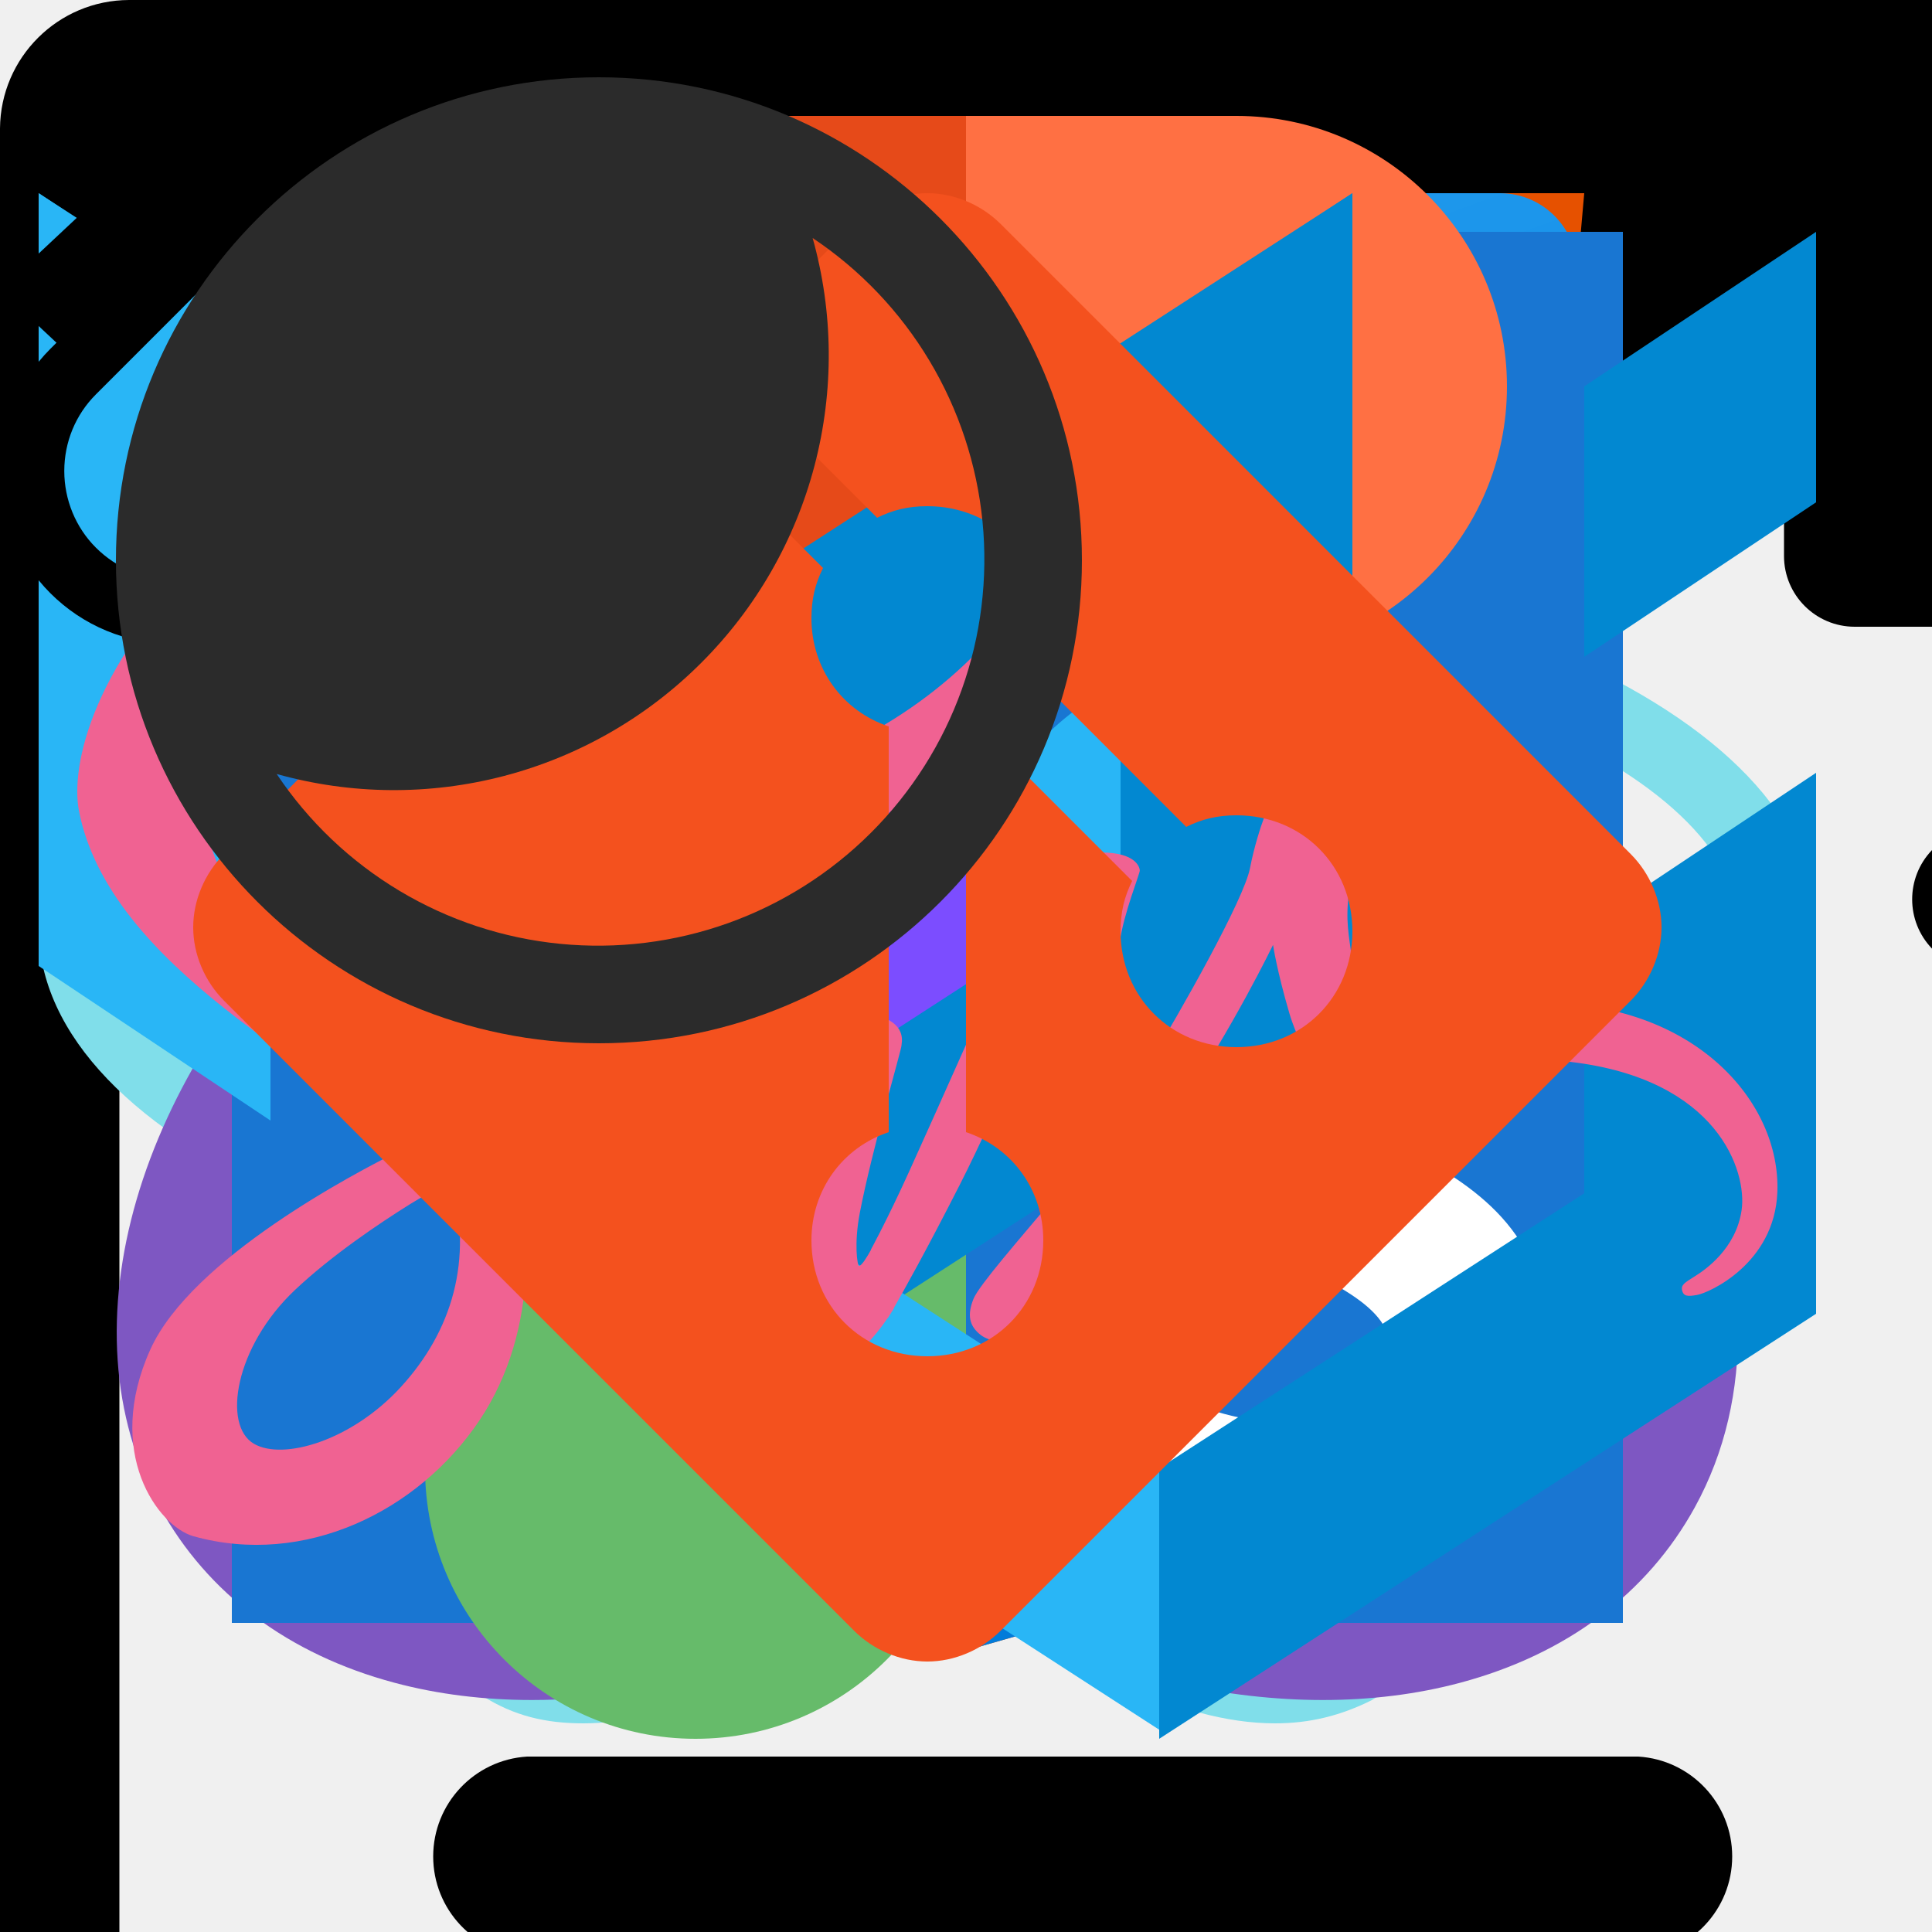
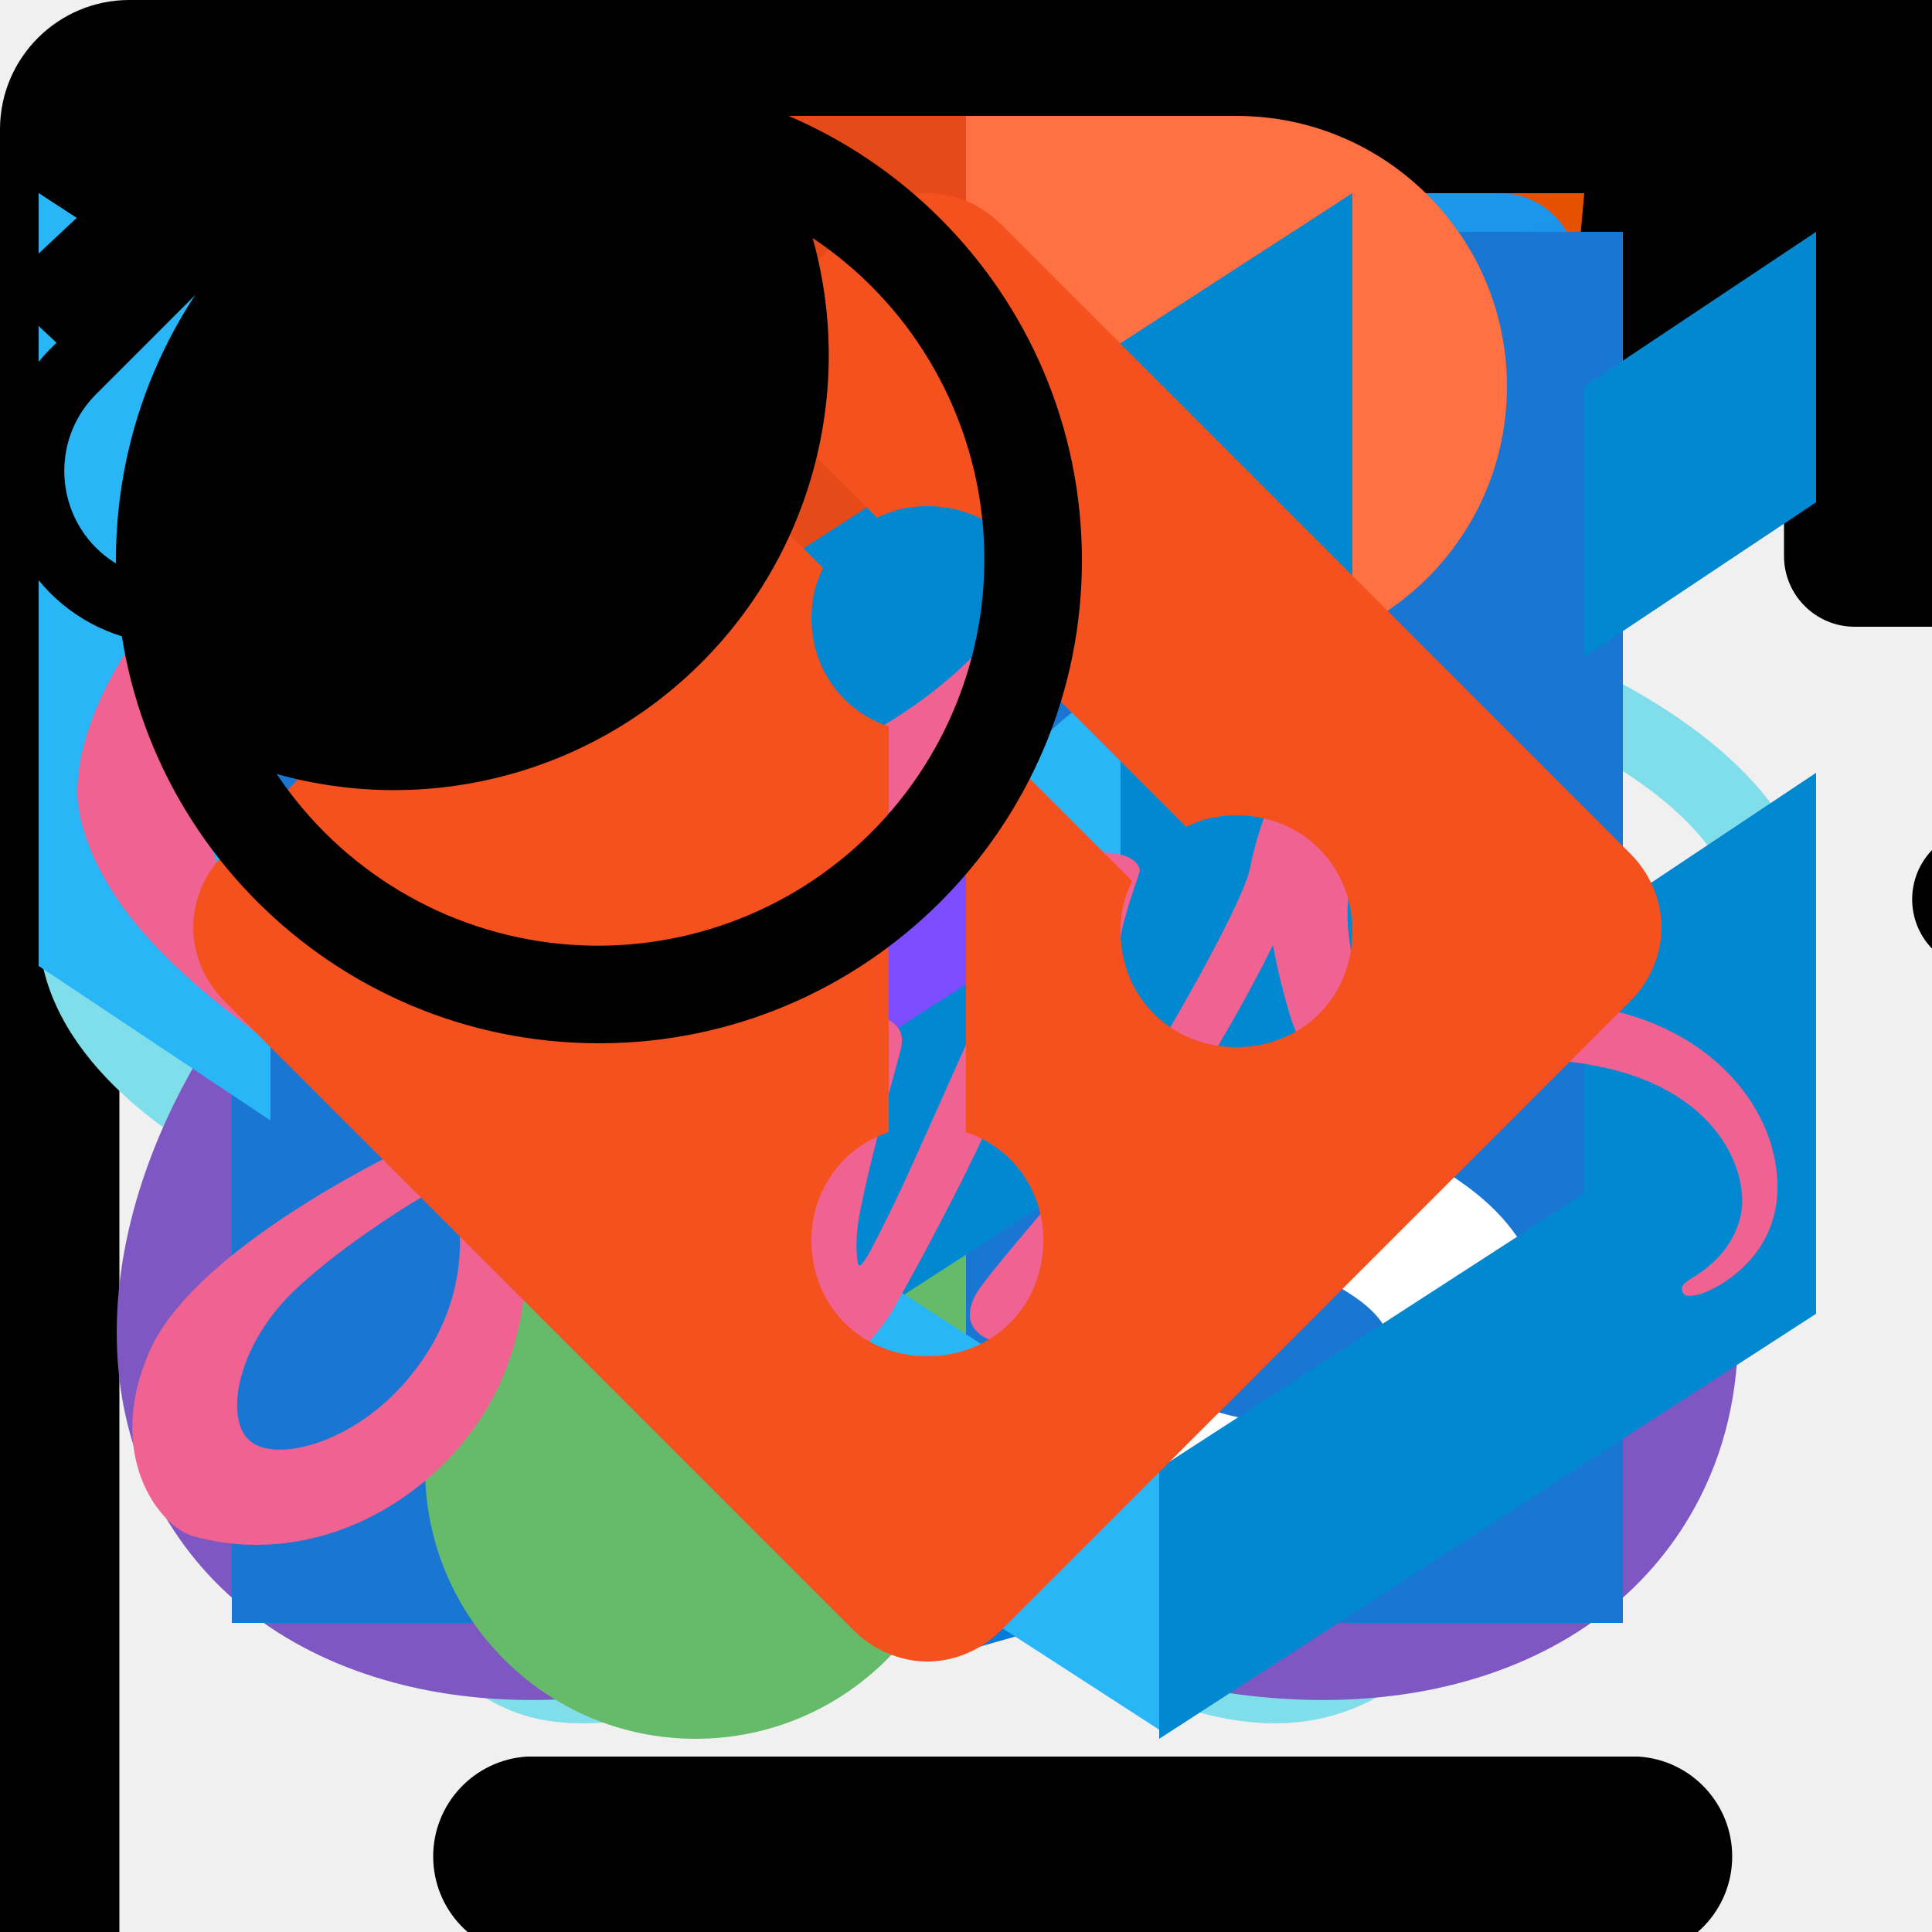
<svg xmlns="http://www.w3.org/2000/svg" width="50" height="50" viewBox="0 0 50 50" fill="none">
  <g id="logo">
    <path d="M3.34,0h116.2a3.35,3.35,0,0,1,3.34,3.34v77a3.35,3.35,0,0,1-3.34,3.34H3.34A3.35,3.35,0,0,1,0,80.32v-77A3.35,3.35,0,0,1,3.34,0ZM13.49,63.91a2.59,2.59,0,1,1,0-5.17H52.94a2.59,2.59,0,1,1,0,5.17Zm.15-13.28a2.59,2.59,0,0,1,0-5.17H42.4a2.59,2.59,0,0,1,0,5.17ZM13.49,37.4a2.59,2.59,0,1,1,0-5.17H33.85a2.59,2.59,0,0,1,0,5.17Zm0-13.26a2.59,2.59,0,1,1,0-5.17H25.3a2.59,2.59,0,0,1,0,5.17Zm97,26.19v6.44l-13.23,7.5v-7.5l8.52-3.24-8.52-3.2v-7.5l13.23,7.5Zm-22.92,16H82l7-27.11h5.63l-7,27.11Zm-9.41-16-8.53,3.2,8.53,3.24v7.5L65,56.77V50.33l13.24-7.5v7.5Zm5.67-38.68v3.67A1.83,1.83,0,0,1,82,17.15H79a14.43,14.43,0,0,1-1.6,3.5l2,2a1.83,1.83,0,0,1,0,2.58l-2.71,2.71a1.83,1.83,0,0,1-2.58,0l-2.18-2.18a14.43,14.43,0,0,1-3.6,1.35v2.82a1.84,1.84,0,0,1-1.83,1.83H62.63a1.84,1.84,0,0,1-1.83-1.83V26.85a14.2,14.2,0,0,1-3.5-1.59l-2,2a1.82,1.82,0,0,1-2.59,0L50,24.55A1.84,1.84,0,0,1,50,22l2.18-2.17a14.5,14.5,0,0,1-1.35-3.61H48a1.83,1.83,0,0,1-1.83-1.83v-2.7H3.09V70.84a3,3,0,0,0,3,3H116.85a3,3,0,0,0,3-3V11.65Zm-11.42,0H57.62a7.71,7.71,0,0,0-.11,1.28,7.52,7.52,0,0,0,15,0,7.71,7.71,0,0,0-.1-1.28Zm41.79-6.73a2,2,0,1,1-2,2,2,2,0,0,1,2-2Zm-13.44,0a2,2,0,1,1-2,2,2,2,0,0,1,2-2Zm6.72,0a2,2,0,1,1-2,2,2,2,0,0,1,2-2ZM46.29,88.27h30.3c.08,5.24,2.24,9.94,8.09,13.63H38.2c4.71-3.41,8.11-7.54,8.09-13.63Z" fill="currentColor" />
  </g>
  <g id="github">
    <path d="M15 0C6.71 0 0 6.71 0 15C0 21.63 4.29 27.24 10.25 29.23C11 29.36 11.28 28.91 11.28 28.51C11.28 28.16 11.26 26.98 11.26 25.72C7.5 26.41 6.52 24.8 6.22 23.96C6.05 23.53 5.32 22.2 4.68 21.84C4.16 21.56 3.41 20.86 4.66 20.85C5.84 20.83 6.69 21.93 6.97 22.38C8.32 24.65 10.48 24.01 11.34 23.62C11.47 22.64 11.86 21.99 12.3 21.61C8.96 21.24 5.47 19.95 5.47 14.21C5.47 12.58 6.05 11.23 7.01 10.18C6.86 9.8 6.33 8.26 7.16 6.2C7.16 6.2 8.41 5.81 11.28 7.74C12.48 7.4 13.76 7.23 15.03 7.23C16.31 7.23 17.58 7.4 18.78 7.74C21.65 5.79 22.91 6.2 22.91 6.2C23.73 8.26 23.21 9.8 23.06 10.18C24.01 11.23 24.6 12.56 24.6 14.21C24.6 19.96 21.09 21.24 17.75 21.61C18.29 22.08 18.76 22.98 18.76 24.39C18.76 26.39 18.75 28.01 18.75 28.51C18.75 28.91 19.03 29.38 19.78 29.23C22.75 28.22 25.34 26.31 27.17 23.75C29.01 21.2 29.99 18.14 30 15C30 6.71 23.28 0 15 0Z" fill="currentColor" />
  </g>
  <g id="linkedin">
    <defs>
      <clipPath id="clip2_5860">
        <rect rx="-0.5" width="29" height="29" transform="translate(0.5 0.5)" fill="white" fill-opacity="0" />
      </clipPath>
    </defs>
    <rect rx="-0.5" width="29" height="29" transform="translate(0.5 0.5)" fill="#FFFFFF" fill-opacity="0" />
    <g clip-path="url(#clip2_5860)">
      <path d="M15 0.6C7.04 0.6 0.59 7.04 0.59 15C0.59 22.95 7.04 29.4 15 29.4C22.95 29.4 29.4 22.95 29.4 15C29.4 7.04 22.95 0.6 15 0.6ZM11.47 20.96L8.55 20.96L8.55 11.58L11.47 11.58L11.47 20.96ZM9.99 10.43C9.07 10.43 8.48 9.78 8.48 8.97C8.48 8.14 9.09 7.51 10.03 7.51C10.97 7.51 11.55 8.14 11.57 8.97C11.57 9.78 10.97 10.43 9.99 10.43ZM22.12 20.96L19.2 20.96L19.2 15.76C19.2 14.55 18.78 13.73 17.73 13.73C16.92 13.73 16.44 14.29 16.23 14.82C16.15 15.01 16.13 15.28 16.13 15.55L16.13 20.96L13.22 20.96L13.22 14.57C13.22 13.4 13.18 12.42 13.14 11.58L15.67 11.58L15.81 12.88L15.87 12.88C16.25 12.27 17.19 11.37 18.76 11.37C20.68 11.37 22.12 12.65 22.12 15.42L22.12 20.96Z" fill="currentColor" />
    </g>
  </g>
  <g id="instagram">
    <path d="M17.25 7.288v1.269c0 .297-.241.539-.538.539h-1.269c-.299 0-.538-.242-.538-.539v-1.269c0-.297.239-.538.538-.538h1.269c.297 0 .538.241.538.538zm-5.25 7.403c1.486 0 2.693-1.205 2.693-2.692s-1.207-2.69-2.693-2.69c-1.487 0-2.691 1.204-2.691 2.691s1.204 2.691 2.691 2.691zm4.261-3.291c.028.196.046.396.046.599 0 2.38-1.928 4.308-4.307 4.308s-4.307-1.928-4.307-4.307c0-.204.018-.403.046-.599.027-.194.066-.383.118-.567h-1.107v5.879c0 .297.241.538.538.538h9.424c.297 0 .538-.241.538-.538v-5.879h-1.107c.05.184.09.373.118.566zm7.739.6c0 6.627-5.373 12-12 12s-12-5.373-12-12 5.373-12 12-12 12 5.373 12 12zm-5-5.385c0-.892-.723-1.615-1.615-1.615h-10.77c-.892 0-1.615.723-1.615 1.615v10.769c0 .893.723 1.616 1.615 1.616h10.77c.892 0 1.615-.723 1.615-1.616v-10.769z" fill="currentColor" />
  </g>
  <g id="html">
    <path fill="#E65100" d="M41,5H7l3,34l14,4l14-4L41,5L41,5z" />
    <path fill="#FF6D00" d="M24 8L24 39.9 35.2 36.7 37.7 8z" />
    <path fill="#FFF" d="M24,25v-4h8.6l-0.7,11.5L24,35.1v-4.2l4.1-1.4l0.3-4.5H24z M32.9,17l0.3-4H24v4H32.9z" />
    <path fill="#EEE" d="M24,30.9v4.2l-7.9-2.6L15.7,27h4l0.2,2.5L24,30.9z M19.1,17H24v-4h-9.1l0.7,12H24v-4h-4.6L19.1,17z" />
  </g>
  <g id="css">
    <linearGradient id="TQDriqswrKwPOniLrPT12a_7gdY5qNXaKC0_gr1" x1="16.33" x2="32.293" y1="-2.748" y2="41.109" gradientUnits="userSpaceOnUse">
      <stop offset="0" stop-color="#2aa4f4" />
      <stop offset="1" stop-color="#007ad9" />
    </linearGradient>
    <path fill="url(#TQDriqswrKwPOniLrPT12a_7gdY5qNXaKC0_gr1)" d="M7.192,7.176l2.627,29.77c0.109,1.237,0.97,2.28,2.164,2.621l10.643,3.041 c0.898,0.257,1.849,0.257,2.747,0l10.643-3.041c1.194-0.341,2.055-1.383,2.164-2.621l2.627-29.77C40.911,6.006,39.99,5,38.816,5 H9.184C8.01,5,7.089,6.006,7.192,7.176z" />
    <path fill="#35c1f1" d="M24,8v31.9l9.876-2.822c0.797-0.228,1.371-0.924,1.443-1.749l2.286-26.242 C37.656,8.502,37.196,8,36.609,8H24z" />
    <path fill="#fff" d="M33.1,13H24v4h4.9l-0.3,4H24v4h4.4l-0.3,4.5L24,30.9v4.2l7.9-2.6L32.6,21l0,0L33.1,13z" />
    <path fill="#d6e0e9" d="M24,13v4h-8.9l-0.3-4H24z M19.4,21l0.2,4H24v-4H19.4z M19.8,27h-4l0.3,5.5l7.9,2.6v-4.2l-4.1-1.4 L19.8,27z" />
    <path d="M33.1,13l-0.5,8l-0.7,11.5L24,35.1l-7.9-2.6L15.8,27h4l0.1,2.5l4.1,1.4l4.1-1.4l0.3-4.5H24h-4.4l-0.2-4H24h4.6l0.3-4H24 h-8.9l-0.3-4H24H33.1 M34.164,12H33.1H24h-9.2h-1.078l0.081,1.075l0.3,4L14.172,18H15.1H24h3.822l-0.15,2H24h-4.6h-1.051 l0.052,1.05l0.2,4L18.649,26H15.8h-1.056l0.058,1.054l0.3,5.5l0.037,0.682l0.649,0.214l7.9,2.6L24,36.153l0.313-0.103l7.9-2.6 l0.644-0.212l0.041-0.677l0.7-11.5l0.5-7.998L34.164,12L34.164,12z M20.761,26H24h3.331l-0.185,2.769L24,29.843l-3.128-1.068 l-0.073-1.815L20.761,26L20.761,26z" opacity=".05" />
    <path d="M33.1,13l-0.5,8l-0.7,11.5L24,35.1l-7.9-2.6L15.8,27h4l0.1,2.5l4.1,1.4l4.1-1.4l0.3-4.5H24h-4.4l-0.2-4H24h4.6l0.3-4H24 h-8.9l-0.3-4H24H33.1 M33.632,12.5H33.1H24h-9.2h-0.539l0.04,0.537l0.3,4l0.035,0.463H15.1H24h4.361l-0.225,3H24h-4.6h-0.526 l0.026,0.525l0.2,4l0.024,0.475H19.6H24h3.866l-0.242,3.634L24,30.372l-3.614-1.234L20.3,26.98L20.28,26.5H19.8h-4h-0.528 l0.029,0.527l0.3,5.5l0.019,0.341l0.324,0.107l7.9,2.6L24,35.626l0.156-0.051l7.9-2.6l0.322-0.106l0.021-0.339l0.7-11.5l0.5-7.999 L33.632,12.5L33.632,12.5z" opacity=".07" />
  </g>
  <g id="js">
    <path fill="#f7df1e" d="M6,42V6h36v36H6z" />
    <path fill="#000001" d="M29.538,32.947c0.692,1.124,1.444,2.201,3.037,2.201c1.338,0,2.04-0.665,2.04-1.585 c0-1.101-0.726-1.492-2.198-2.133l-0.807-0.344c-2.329-0.988-3.878-2.226-3.878-4.841c0-2.41,1.845-4.244,4.728-4.244 c2.053,0,3.528,0.711,4.592,2.573l-2.514,1.607c-0.553-0.988-1.151-1.377-2.078-1.377c-0.946,0-1.545,0.597-1.545,1.377 c0,0.964,0.6,1.354,1.985,1.951l0.807,0.344C36.452,29.645,38,30.839,38,33.523C38,36.415,35.716,38,32.65,38 c-2.999,0-4.702-1.505-5.65-3.368L29.538,32.947z M17.952,33.029c0.506,0.906,1.275,1.603,2.381,1.603 c1.058,0,1.667-0.418,1.667-2.043V22h3.333v11.101c0,3.367-1.953,4.899-4.805,4.899c-2.577,0-4.437-1.746-5.195-3.368 L17.952,33.029z" />
  </g>
  <g id="react">
    <path fill="#80deea" d="M24,34C11.1,34,1,29.6,1,24c0-5.6,10.1-10,23-10c12.9,0,23,4.4,23,10C47,29.6,36.9,34,24,34z M24,16 c-12.6,0-21,4.1-21,8c0,3.9,8.4,8,21,8s21-4.1,21-8C45,20.1,36.6,16,24,16z" />
    <path fill="#80deea" d="M15.1,44.6c-1,0-1.8-0.2-2.6-0.7C7.6,41.1,8.9,30.2,15.3,19l0,0c3-5.2,6.7-9.6,10.3-12.4c3.9-3,7.4-3.9,9.8-2.5 c2.5,1.4,3.4,4.9,2.8,9.8c-0.6,4.6-2.6,10-5.6,15.2c-3,5.2-6.7,9.6-10.3,12.4C19.7,43.5,17.2,44.6,15.1,44.6z M32.9,5.4 c-1.6,0-3.7,0.9-6,2.7c-3.4,2.7-6.9,6.9-9.8,11.9l0,0c-6.3,10.9-6.9,20.3-3.6,22.2c1.7,1,4.5,0.1,7.6-2.3c3.4-2.7,6.9-6.9,9.8-11.9 c2.9-5,4.8-10.1,5.4-14.4c0.5-4-0.1-6.8-1.8-7.8C34,5.6,33.5,5.4,32.9,5.4z" />
    <path fill="#80deea" d="M33,44.6c-5,0-12.2-6.1-17.6-15.6C8.9,17.8,7.6,6.9,12.5,4.1l0,0C17.4,1.3,26.2,7.8,32.7,19 c3,5.2,5,10.6,5.6,15.2c0.7,4.9-0.3,8.3-2.8,9.8C34.7,44.4,33.9,44.6,33,44.6z M13.5,5.8c-3.3,1.9-2.7,11.3,3.6,22.2 c6.3,10.9,14.1,16.1,17.4,14.2c1.7-1,2.3-3.8,1.8-7.8c-0.6-4.3-2.5-9.4-5.4-14.4C24.6,9.1,16.8,3.9,13.5,5.8L13.5,5.8z" />
    <circle cx="24" cy="24" r="4" fill="#80deea" />
  </g>
  <g id="redux">
    <path fill="#7e57c2" d="M23,4c-6.617,0-12,7.27-12,16.205c0,4.834,1.582,9.169,4.078,12.136C15.03,32.554,15,32.773,15,33 c0,1.657,1.343,3,3,3s3-1.343,3-3s-1.343-3-3-3c-0.315,0-0.612,0.062-0.897,0.152C15.206,27.731,14,24.175,14,20.205 C14,12.924,18.037,7,23,7c3.837,0,7.111,3.547,8.404,8.518c1.122,0.346,2.237,0.782,3.33,1.308C33.579,9.508,28.759,4,23,4z" />
    <path fill="#7e57c2" d="M35.507,20.084c-3.947-2.392-8.374-3.442-12.182-2.959C22.775,16.444,21.943,16,21,16 c-1.657,0-3,1.343-3,3s1.343,3,3,3c1.272,0,2.353-0.795,2.789-1.912c3.118-0.379,6.812,0.531,10.163,2.563 c6.403,3.881,9.67,10.569,7.282,14.911c-0.827,1.504-2.286,2.572-4.218,3.09c-2.286,0.611-5.007,0.394-7.727-0.528 c-0.839,0.772-1.749,1.498-2.725,2.168c2.552,1.117,5.196,1.704,7.669,1.704c1.24,0,2.438-0.147,3.559-0.447 c2.741-0.733,4.841-2.304,6.071-4.542C47.016,33.276,43.267,24.787,35.507,20.084z" />
    <path fill="#7e57c2" d="M35,28.992C35,27.34,33.657,26,32,26s-3,1.34-3,2.992c0,0.669,0.228,1.281,0.6,1.779 c-1.279,2.802-3.744,5.567-7.062,7.578c-3.865,2.344-8.185,3.202-11.555,2.302c-1.932-0.518-3.391-1.586-4.218-3.09 c-1.702-3.094-0.521-7.376,2.61-10.988c-0.323-1.144-0.562-2.34-0.706-3.575c-5.07,4.797-7.109,11.323-4.532,16.009 c1.23,2.238,3.33,3.809,6.071,4.542c1.121,0.3,2.318,0.447,3.559,0.447c3.346,0,7.007-1.068,10.326-3.08 c3.836-2.325,6.683-5.577,8.209-8.962C33.815,31.801,35,30.541,35,28.992z" />
  </g>
  <g id="bootstrap">
    <path fill="#673ab7" d="M42,37c0,2.762-2.238,5-5,5H11c-2.761,0-5-2.238-5-5V11c0-2.762,2.239-5,5-5h26c2.762,0,5,2.238,5,5 V37z" />
    <path fill="#fff" d="M33.03,25.6c-0.65-0.9-1.59-1.52-2.8-1.85c0,0,1.02-0.37,1.94-1.75c0.55-0.88,0.83-1.94,0.83-3.18 c0-2.15-0.78-3.8-2.34-4.93C29.1,12.76,27.34,12,24.35,12H15v24h10.43c2.83-0.02,4.96-0.63,6.41-1.8c1.44-1.19,2.16-2.95,2.16-5.3 C34,27.6,33.68,26.5,33.03,25.6z M21,16c0,0,4.17,0,4.25,0c1.52,0,2.75,1.23,2.75,2.75c0,1.52-1.23,2.75-2.75,2.75 c-0.08,0-4.25,0-4.25,0V16z M26,32h-5v-6h5c1.66,0,3,1.34,3,3C29,30.66,27.66,32,26,32z" />
  </g>
  <g id="typescript">
    <rect width="36" height="36" x="6" y="6" fill="#1976d2" />
    <polygon fill="#fff" points="27.49,22 14.227,22 14.227,25.264 18.984,25.264 18.984,40 22.753,40 22.753,25.264 27.49,25.264" />
    <path fill="#fff" d="M39.194,26.084c0,0-1.787-1.192-3.807-1.192s-2.747,0.96-2.747,1.986 c0,2.648,7.381,2.383,7.381,7.712c0,8.209-11.254,4.568-11.254,4.568V35.22c0,0,2.152,1.622,4.733,1.622s2.483-1.688,2.483-1.92 c0-2.449-7.315-2.449-7.315-7.878c0-7.381,10.658-4.469,10.658-4.469L39.194,26.084z" />
  </g>
  <g id="figma">
    <path fill="#e64a19" d="M26,17h-8c-3.866,0-7-3.134-7-7v0c0-3.866,3.134-7,7-7h8V17z" />
    <path fill="#7c4dff" d="M25,31h-7c-3.866,0-7-3.134-7-7v0c0-3.866,3.134-7,7-7h7V31z" />
    <path fill="#66bb6a" d="M18,45L18,45c-3.866,0-7-3.134-7-7v0c0-3.866,3.134-7,7-7h7v7C25,41.866,21.866,45,18,45z" />
    <path fill="#ff7043" d="M32,17h-7V3h7c3.866,0,7,3.134,7,7v0C39,13.866,35.866,17,32,17z" />
    <circle cx="32" cy="24" r="7" fill="#29b6f6" />
  </g>
  <g id="materialui">
    <polygon fill="#29b6f6" points="1,5 7,9 7,29 1,25" />
    <polygon fill="#0288d1" points="47,20 41,24 41,37 47,33" />
    <polygon fill="#0288d1" points="47,6 41,10 41,17 47,13" />
    <polygon fill="#0288d1" points="35,5 29,9 29,29 35,25" />
    <polygon fill="#29b6f6" points="1,12 18,23 18,16 1,5" />
    <polygon fill="#0288d1" points="35,12 18,23 18,16 35,5" />
    <polygon fill="#0288d1" points="35,26 18,37 18,30 35,19" />
    <polygon fill="#0288d1" points="47,34 30,45 30,38 47,27" />
    <polygon fill="#29b6f6" points="30,37.765 18,30 18,37 30,44.765" />
  </g>
  <g id="saas">
    <path fill="#f06292" d="M39.867,25.956c-1.538,0.008-2.87,0.377-3.986,0.928c-0.408-0.815-0.822-1.532-0.891-2.065 c-0.081-0.622-0.175-0.994-0.077-1.735c0.098-0.741,0.527-1.791,0.521-1.87c-0.006-0.079-0.096-0.456-0.983-0.463 c-0.887-0.006-1.646,0.171-1.735,0.405c-0.089,0.234-0.26,0.761-0.366,1.311c-0.155,0.804-1.771,3.673-2.688,5.173 c-0.3-0.586-0.555-1.102-0.608-1.51c-0.081-0.622-0.175-0.994-0.077-1.735c0.098-0.741,0.527-1.791,0.521-1.87 c-0.006-0.079-0.096-0.456-0.983-0.463c-0.887-0.006-1.646,0.171-1.735,0.405c-0.089,0.234-0.185,0.781-0.366,1.311 c-0.182,0.529-2.329,5.314-2.892,6.555c-0.287,0.632-0.536,1.14-0.712,1.486c-0.001-0.001-0.001-0.002-0.001-0.002 s-0.011,0.023-0.029,0.062c-0.151,0.295-0.24,0.458-0.24,0.458s0.001,0.002,0.003,0.006c-0.12,0.217-0.248,0.418-0.311,0.418 c-0.044,0-0.133-0.577,0.019-1.369c0.32-1.66,1.087-4.248,1.08-4.338c-0.004-0.046,0.143-0.497-0.501-0.733 c-0.626-0.229-0.849,0.153-0.906,0.154c-0.055,0.001-0.096,0.135-0.096,0.135s0.697-2.911-1.33-2.911 c-1.268,0-3.024,1.387-3.889,2.644c-0.546,0.298-1.715,0.936-2.954,1.617c-0.476,0.262-0.962,0.529-1.423,0.783 c-0.031-0.035-0.063-0.069-0.095-0.104c-2.459-2.623-7.003-4.478-6.811-8.005c0.07-1.282,0.516-4.658,8.733-8.752 c6.731-3.354,12.12-2.431,13.051-0.386c1.33,2.923-2.88,8.354-9.87,9.138c-2.663,0.299-4.066-0.734-4.415-1.118 c-0.367-0.405-0.422-0.423-0.559-0.347c-0.223,0.124-0.082,0.481,0,0.694c0.209,0.543,1.065,1.506,2.525,1.986 c1.285,0.422,4.412,0.653,8.193-0.81c4.236-1.638,7.543-6.196,6.571-10.005c-0.988-3.874-7.412-5.148-13.492-2.988 C12.44,9.332,8.523,11.35,5.706,13.984c-3.349,3.132-3.883,5.859-3.663,6.998c0.782,4.048,6.361,6.684,8.595,8.637 c-0.11,0.061-0.214,0.118-0.308,0.17c-1.12,0.554-5.373,2.78-6.437,5.131c-1.207,2.667,0.192,4.581,1.118,4.839 c2.869,0.798,5.813-0.638,7.396-2.998c1.582-2.359,1.389-5.432,0.663-6.834c-0.009-0.017-0.019-0.034-0.028-0.052 c0.289-0.171,0.584-0.345,0.876-0.517c0.57-0.335,1.13-0.647,1.615-0.911c-0.272,0.744-0.471,1.637-0.574,2.926 c-0.122,1.514,0.499,3.471,1.311,4.241c0.358,0.339,0.788,0.347,1.06,0.347c0.945,0,1.376-0.786,1.851-1.716 c0.582-1.14,1.099-2.468,1.099-2.468s-0.648,3.586,1.118,3.586c0.644,0,1.291-0.835,1.58-1.26c0.001,0.005,0.001,0.007,0.001,0.007 s0.017-0.028,0.05-0.083c0.067-0.102,0.105-0.167,0.105-0.167s0.001-0.007,0.003-0.019c0.259-0.449,0.833-1.473,1.693-3.162 c1.112-2.182,2.178-4.916,2.178-4.916s0.099,0.668,0.424,1.774c0.191,0.65,0.597,1.369,0.918,2.059 c-0.258,0.358-0.416,0.563-0.416,0.563s0.001,0.004,0.004,0.011c-0.206,0.274-0.437,0.569-0.679,0.857 c-0.878,1.045-1.923,2.239-2.063,2.583c-0.165,0.406-0.126,0.704,0.193,0.945c0.233,0.175,0.647,0.203,1.08,0.174 c0.789-0.053,1.343-0.249,1.617-0.368c0.427-0.151,0.924-0.388,1.39-0.731c0.861-0.633,1.38-1.538,1.33-2.738 c-0.028-0.661-0.238-1.316-0.505-1.934c0.078-0.112,0.156-0.226,0.235-0.34c1.357-1.984,2.41-4.164,2.41-4.164 s0.099,0.668,0.424,1.774c0.164,0.559,0.489,1.17,0.781,1.768c-1.276,1.037-2.067,2.242-2.342,3.032 c-0.508,1.462-0.11,2.124,0.636,2.275c0.338,0.068,0.816-0.087,1.175-0.239c0.447-0.148,0.984-0.395,1.486-0.764 c0.861-0.633,1.689-1.519,1.639-2.718c-0.023-0.546-0.171-1.088-0.372-1.608c1.082-0.451,2.482-0.701,4.266-0.493 c3.827,0.447,4.577,2.836,4.434,3.836c-0.144,1-0.946,1.55-1.215,1.716c-0.268,0.166-0.35,0.224-0.328,0.347 c0.033,0.179,0.157,0.173,0.386,0.134c0.315-0.053,2.009-0.813,2.082-2.659C46.089,28.509,43.844,25.935,39.867,25.956z M10.37,35.9 c-1.268,1.383-3.038,1.905-3.798,1.465c-0.82-0.475-0.495-2.511,1.06-3.979c0.948-0.894,2.172-1.718,2.984-2.225 c0.185-0.111,0.456-0.274,0.786-0.472c0.055-0.031,0.086-0.048,0.086-0.048l-0.001-0.002c0.064-0.038,0.129-0.077,0.196-0.118 C12.25,32.61,11.701,34.449,10.37,35.9z M19.605,29.623c-0.441,1.076-1.365,3.83-1.928,3.682c-0.483-0.127-0.777-2.22-0.096-4.28 c0.342-1.037,1.074-2.276,1.504-2.757c0.692-0.774,1.454-1.027,1.639-0.713C20.959,25.955,19.882,28.948,19.605,29.623z M27.234,33.263c-0.187,0.098-0.359,0.159-0.438,0.112c-0.059-0.035,0.077-0.164,0.077-0.164s0.954-1.027,1.33-1.494 c0.219-0.272,0.472-0.595,0.748-0.955c0.002,0.036,0.003,0.072,0.003,0.107C28.952,32.099,27.764,32.929,27.234,33.263z M33.111,31.923c-0.14-0.099-0.116-0.42,0.343-1.421c0.18-0.393,0.592-1.054,1.306-1.686c0.083,0.26,0.133,0.509,0.132,0.741 C34.883,31.105,33.779,31.683,33.111,31.923z" />
  </g>
  <g id="git">
    <path fill="#F4511E" d="M42.2,22.1L25.9,5.8C25.4,5.3,24.7,5,24,5c0,0,0,0,0,0c-0.7,0-1.4,0.3-1.9,0.8l-3.5,3.5l4.1,4.1c0.4-0.2,0.8-0.3,1.3-0.3c1.7,0,3,1.3,3,3c0,0.5-0.1,0.9-0.3,1.3l4,4c0.4-0.2,0.8-0.3,1.3-0.3c1.7,0,3,1.3,3,3s-1.3,3-3,3c-1.7,0-3-1.3-3-3c0-0.5,0.1-0.9,0.3-1.3l-4-4c-0.1,0-0.2,0.1-0.3,0.1v10.4c1.2,0.4,2,1.5,2,2.8c0,1.7-1.3,3-3,3s-3-1.3-3-3c0-1.3,0.8-2.4,2-2.8V18.8c-1.2-0.4-2-1.5-2-2.8c0-0.5,0.1-0.9,0.3-1.3l-4.1-4.1L5.8,22.1C5.3,22.6,5,23.3,5,24c0,0.7,0.3,1.4,0.8,1.9l16.3,16.3c0,0,0,0,0,0c0.5,0.5,1.2,0.8,1.9,0.8s1.4-0.3,1.9-0.8l16.3-16.3c0.5-0.5,0.8-1.2,0.8-1.9C43,23.3,42.7,22.6,42.2,22.1z" />
  </g>
  <g id="link">
    <path id="Vector" d="M9.62 7.04C8.93 6.36 8.01 5.98 7.04 5.98C6.08 5.98 5.15 6.36 4.47 7.04L1.89 9.62C1.21 10.3 0.83 11.22 0.83 12.19C0.83 13.15 1.21 14.08 1.89 14.76C2.58 15.45 3.5 15.83 4.47 15.83C5.43 15.83 6.36 15.45 7.04 14.76L8.33 13.48" stroke="currentColor" stroke-opacity="1" stroke-width="1.667" stroke-linejoin="round" stroke-linecap="round" />
    <path id="Vector" d="M7.04 9.62C7.72 10.3 8.65 10.68 9.62 10.68C10.58 10.68 11.51 10.3 12.19 9.62L14.76 7.04C15.45 6.36 15.83 5.43 15.83 4.47C15.83 3.5 15.45 2.58 14.76 1.89C14.08 1.21 13.15 0.83 12.19 0.83C11.22 0.83 10.3 1.21 9.62 1.89L8.33 3.18" stroke="currentColor" stroke-opacity="1" stroke-width="1.667" stroke-linejoin="round" stroke-linecap="round" />
  </g>
  <g id="arrowGoTop">
    <path d="M6.807 4.281V15H9.193V4.281L14.313 9.081L16 7.5L8 0L0 7.5L1.687 9.081L6.807 4.281Z" fill="currentColor" />
  </g>
  <g id="theme">
    <g clip-path="url(#clip0_1_235)">
-       <path d="M15.5 27C8.596 27 3 21.404 3 14.5C3 7.596 8.596 2 15.5 2C22.404 2 28 7.596 28 14.5C28 21.404 22.404 27 15.5 27ZM7.161 20.031C7.983 21.261 9.067 22.292 10.335 23.052C11.603 23.812 13.024 24.282 14.496 24.426C15.967 24.571 17.453 24.388 18.845 23.89C20.237 23.392 21.501 22.591 22.547 21.545C23.592 20.5 24.393 19.235 24.891 17.843C25.389 16.451 25.572 14.966 25.427 13.494C25.282 12.023 24.813 10.602 24.053 9.334C23.293 8.065 22.261 6.981 21.031 6.16C21.57 8.083 21.587 10.114 21.081 12.046C20.575 13.978 19.564 15.74 18.151 17.151C16.74 18.564 14.978 19.575 13.047 20.081C11.115 20.587 9.084 20.57 7.161 20.031Z" fill="#2B2B2B" />
+       <path d="M15.5 27C8.596 27 3 21.404 3 14.5C3 7.596 8.596 2 15.5 2C22.404 2 28 7.596 28 14.5C28 21.404 22.404 27 15.5 27ZM7.161 20.031C7.983 21.261 9.067 22.292 10.335 23.052C11.603 23.812 13.024 24.282 14.496 24.426C15.967 24.571 17.453 24.388 18.845 23.89C20.237 23.392 21.501 22.591 22.547 21.545C23.592 20.5 24.393 19.235 24.891 17.843C25.389 16.451 25.572 14.966 25.427 13.494C25.282 12.023 24.813 10.602 24.053 9.334C23.293 8.065 22.261 6.981 21.031 6.16C21.57 8.083 21.587 10.114 21.081 12.046C20.575 13.978 19.564 15.74 18.151 17.151C16.74 18.564 14.978 19.575 13.047 20.081C11.115 20.587 9.084 20.57 7.161 20.031Z" fill="currentColor" />
    </g>
    <defs>
      <clipPath id="clip0_1_235">
        <rect width="30" height="30" fill="white" />
      </clipPath>
    </defs>
  </g>
</svg>
